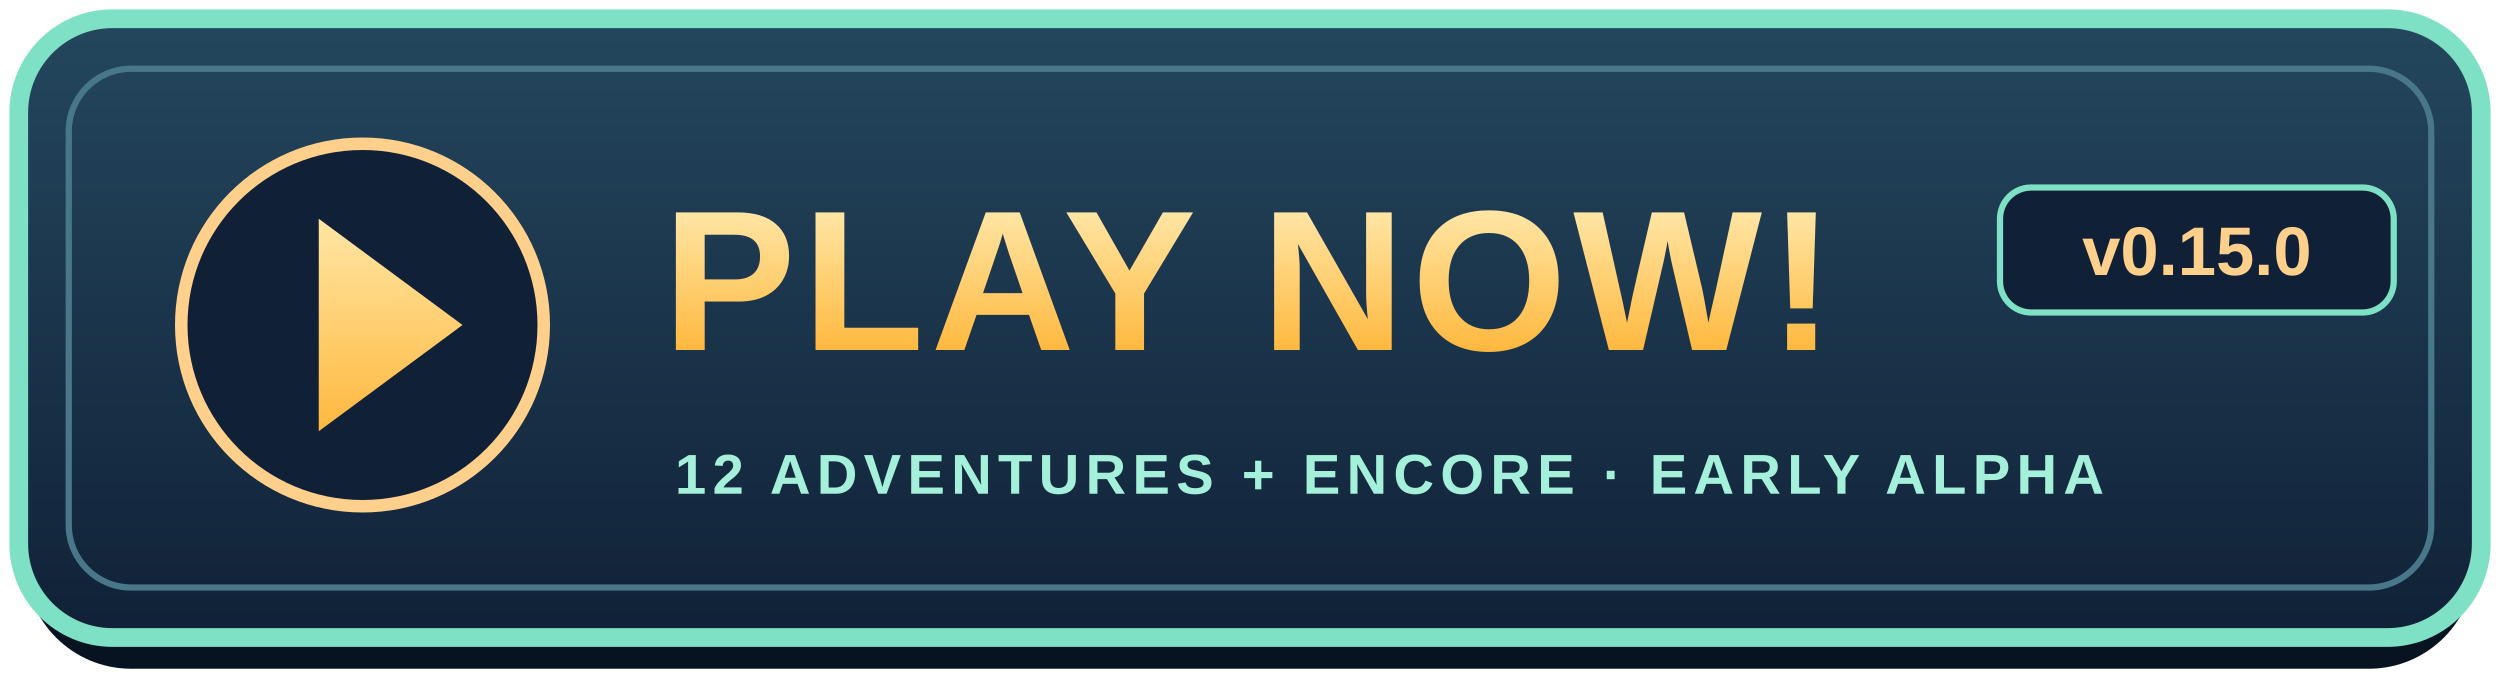
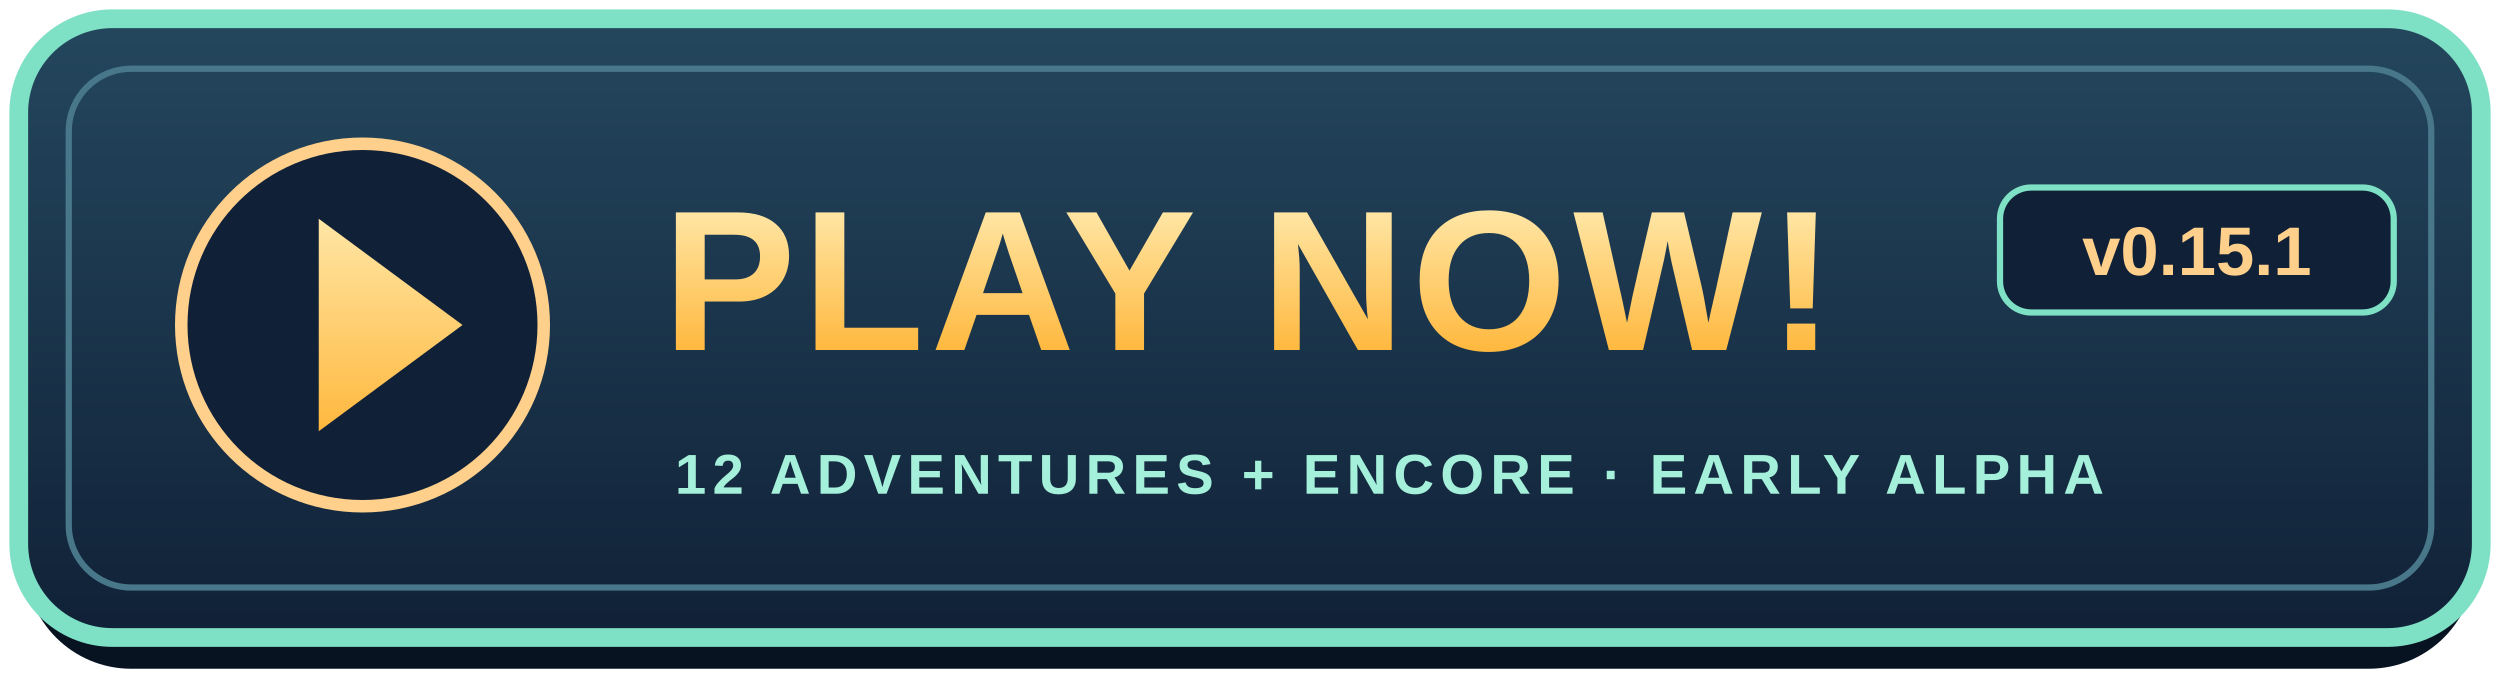
- <svg xmlns="http://www.w3.org/2000/svg" width="400" height="112" viewBox="0 0 400 112" role="img" aria-label="Play Now! Seth Happens - A New Adventure version 0.15.0 Early alpha">
+ <svg xmlns="http://www.w3.org/2000/svg" width="400" height="112" viewBox="0 0 400 112" role="img" aria-label="Play Now! Seth Happens - A New Adventure version 0.15.1 Early alpha">
  <defs>
    <linearGradient id="bg" x2="0" y2="1">
      <stop stop-color="#24475e" />
      <stop offset="1" stop-color="#102137" />
    </linearGradient>
    <linearGradient id="gold" x2="0" y2="1">
      <stop stop-color="#ffe6a5" />
      <stop offset="1" stop-color="#ffb83e" />
    </linearGradient>
  </defs>
  <rect x="4" y="9" width="392" height="98" rx="17" fill="#071321" />
  <rect x="3" y="3" width="394" height="99" rx="15" fill="url(#bg)" stroke="#7ee0c5" stroke-width="3" />
  <rect x="11" y="11" width="378" height="83" rx="10" fill="none" stroke="#48778a" />
  <circle cx="58" cy="52" r="29" fill="#102137" stroke="#ffd08b" stroke-width="2" />
  <path d="M51 35L74 52L51 69Z" fill="url(#gold)" />
  <text x="106" y="56" fill="url(#gold)" font-family="Arial,Helvetica,sans-serif" font-size="32" font-weight="900" letter-spacing="1">PLAY NOW!</text>
  <rect x="320" y="30" width="63" height="20" rx="5" fill="#102137" stroke="#7ee0c5" />
-   <text x="351.5" y="44" text-anchor="middle" fill="#ffd08b" font-family="Arial,Helvetica,sans-serif" font-size="11" font-weight="700">v0.15.0</text>
+   <text x="351.5" y="44" text-anchor="middle" fill="#ffd08b" font-family="Arial,Helvetica,sans-serif" font-size="11" font-weight="700">v0.15.1</text>
  <text x="108" y="79" fill="#a4f0da" font-family="Arial,Helvetica,sans-serif" font-size="9" font-weight="700" letter-spacing="1">12 ADVENTURES + ENCORE · EARLY ALPHA</text>
</svg>
